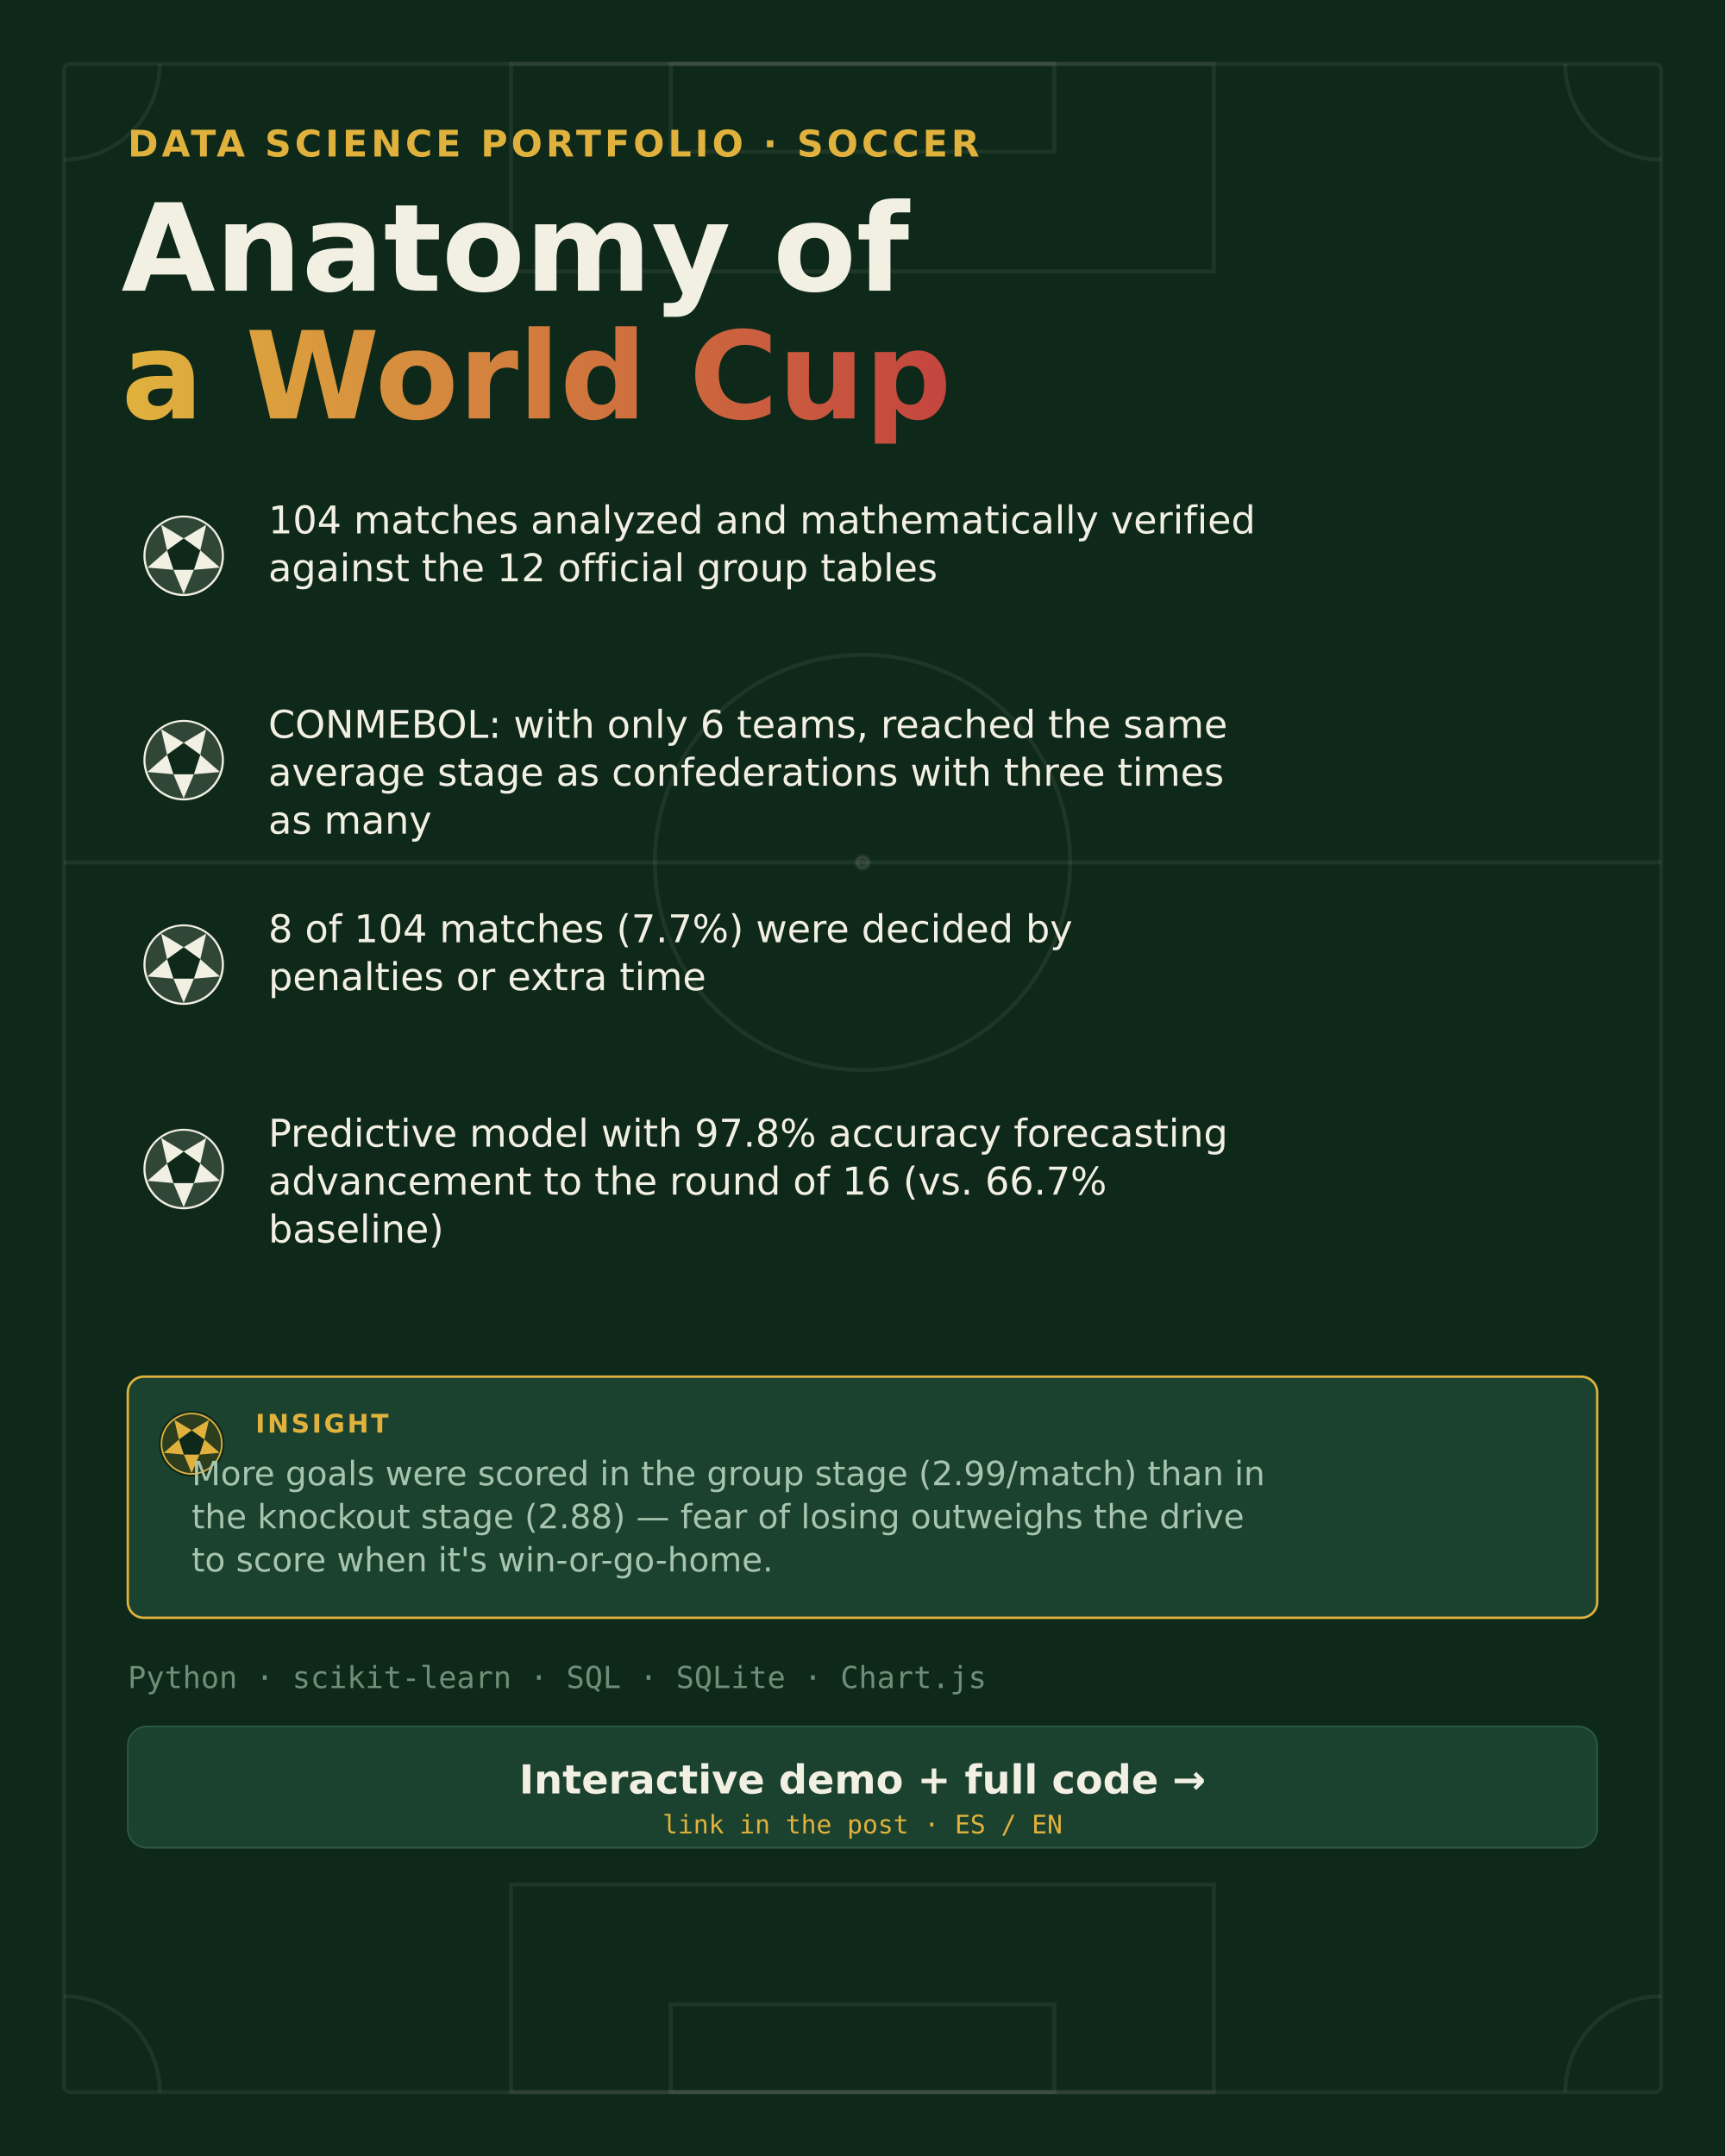
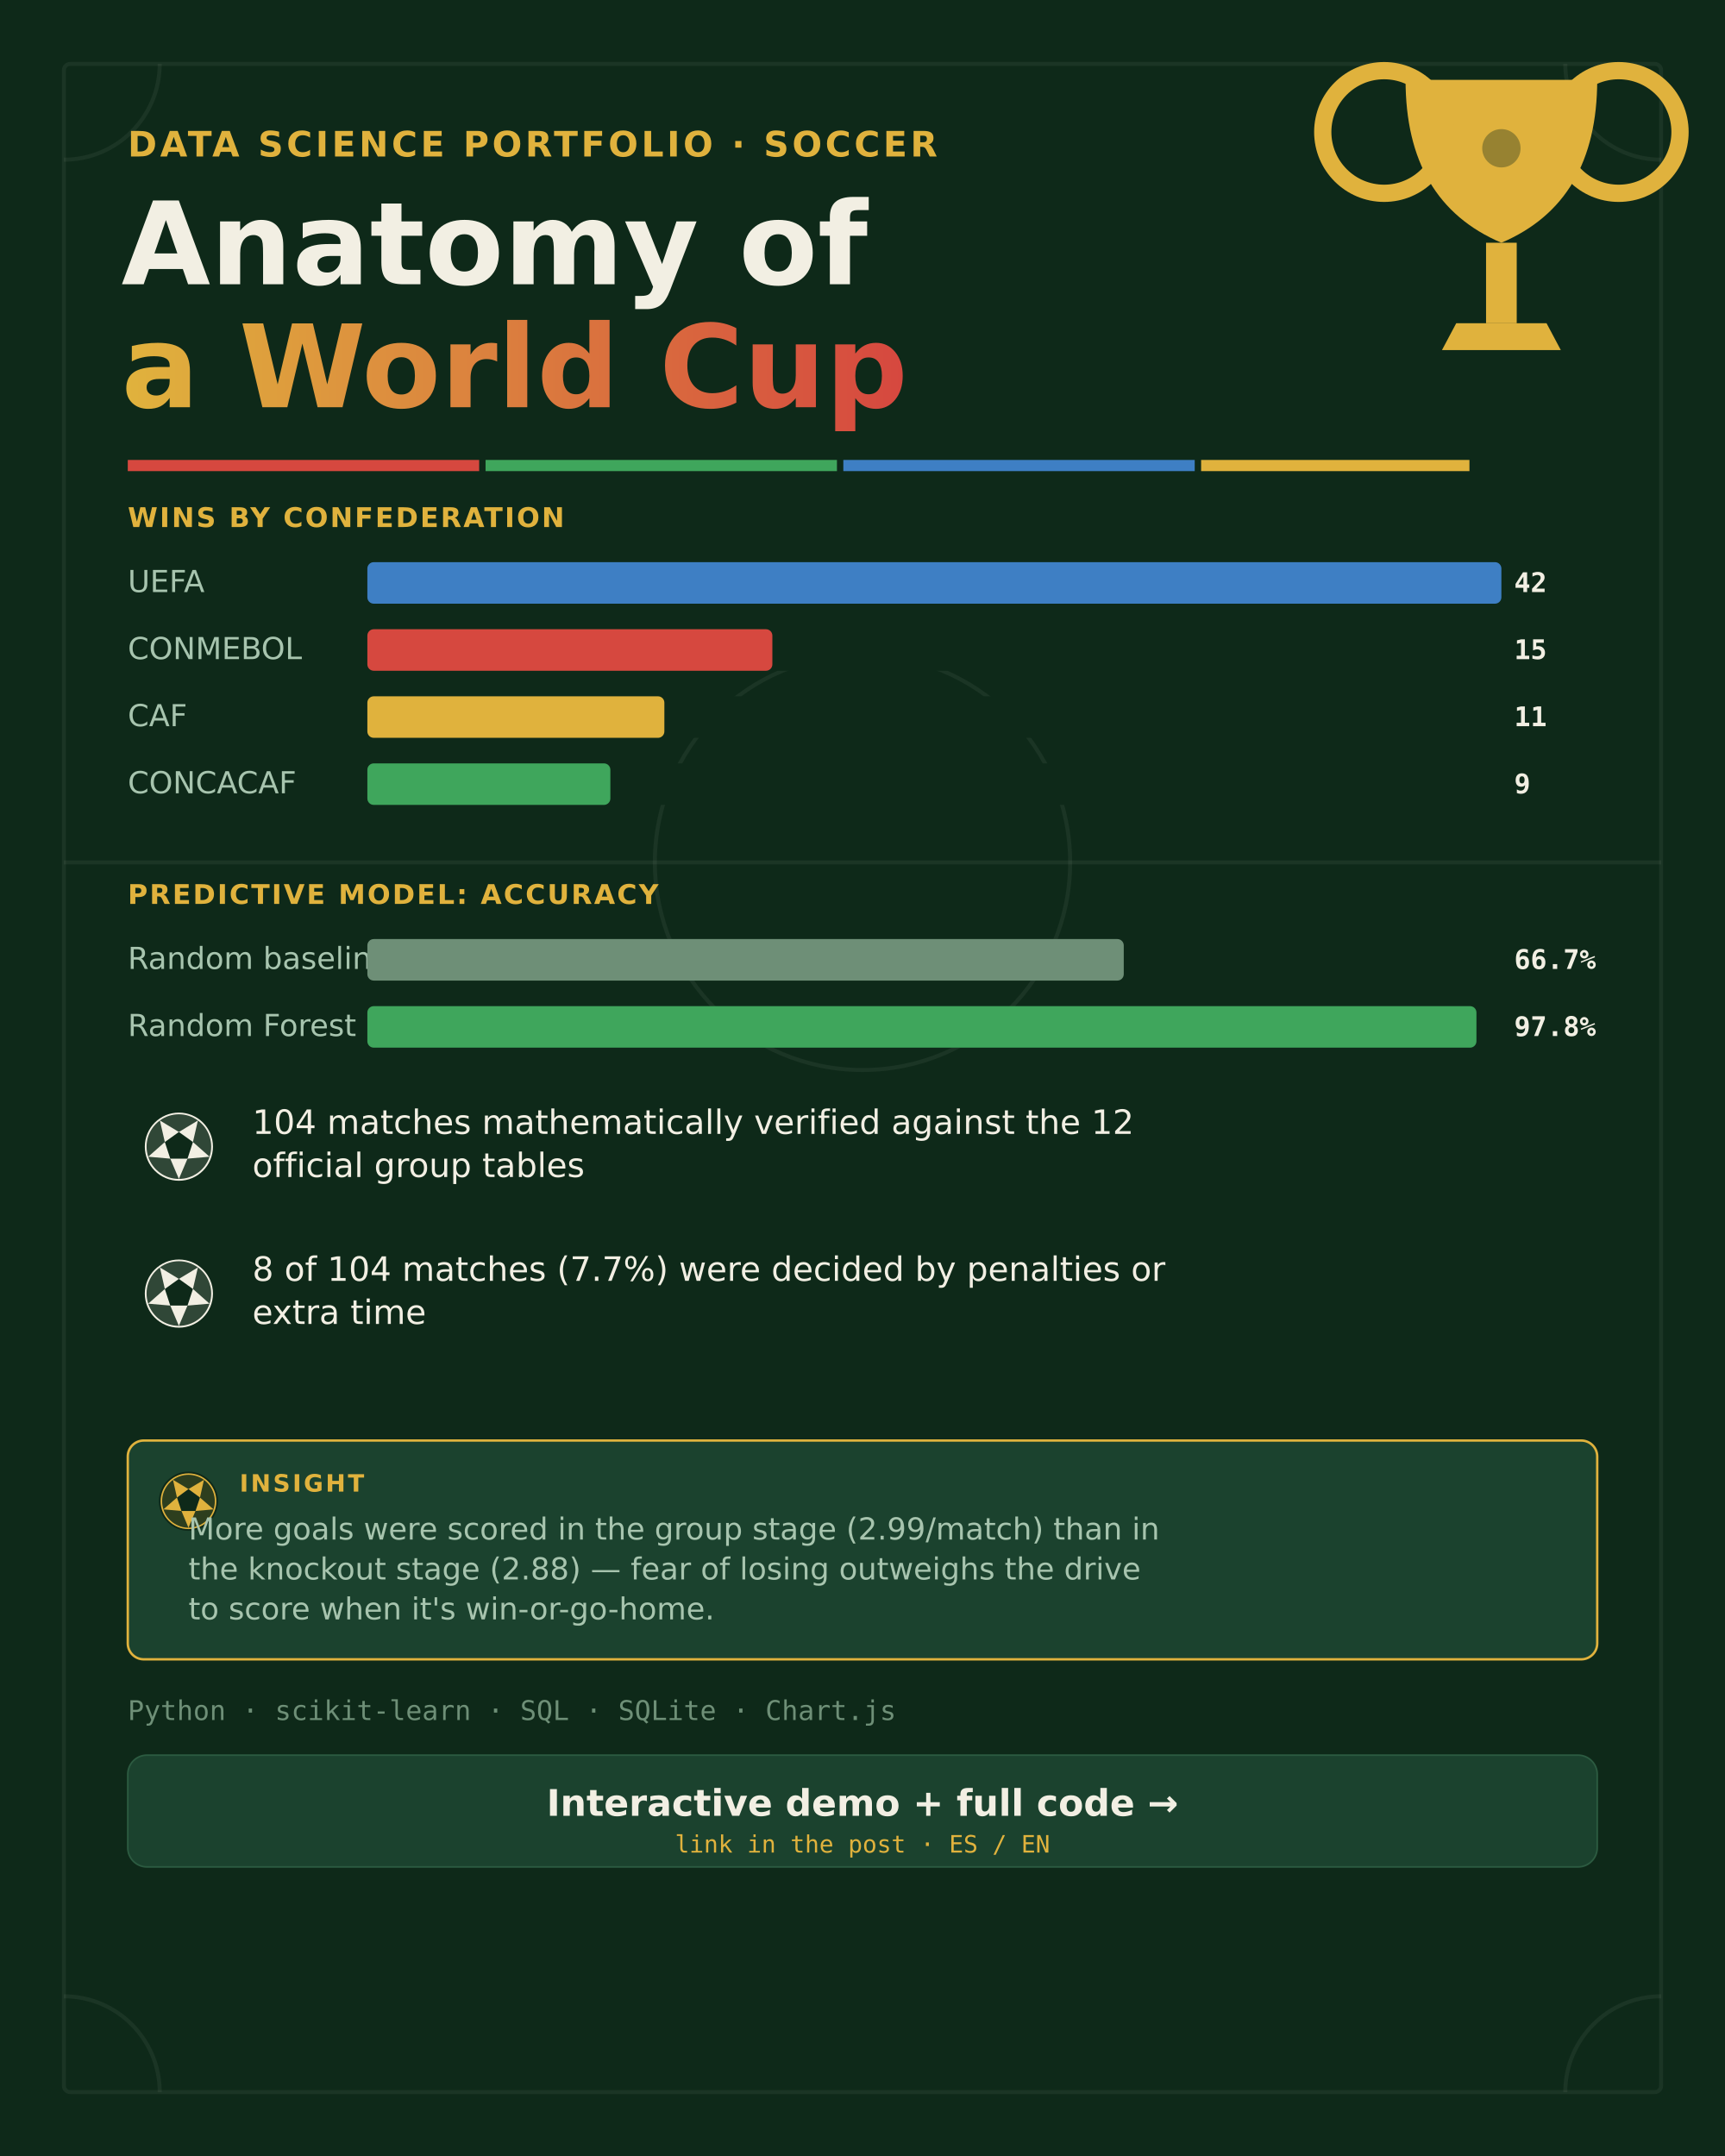
<svg xmlns="http://www.w3.org/2000/svg" viewBox="0 0 1080 1350" font-family="DejaVu Sans">
  <defs>
    <linearGradient id="titleGrad" x1="0%" y1="0%" x2="100%" y2="0%">
      <stop offset="0%" stop-color="#E0B23D" />
-       <stop offset="100%" stop-color="#C4453F" />
+       <stop offset="100%" stop-color="#D6483F" />
    </linearGradient>
  </defs>
  <rect width="1080" height="1350" fill="#0e2919" />
-   <g stroke="rgba(242,239,227,0.07)" stroke-width="2.5" fill="none">
+   <g stroke="rgba(242,239,227,0.06)" stroke-width="2.5" fill="none">
    <rect x="40" y="40" width="1000" height="1270" rx="4" />
    <line x1="40" y1="540.0" x2="1040" y2="540.0" />
    <circle cx="540.0" cy="540.0" r="130" />
-     <circle cx="540.0" cy="540.0" r="4" fill="rgba(242,239,227,0.10)" />
-     <rect x="320.0" y="40" width="440" height="130" />
-     <rect x="420.0" y="40" width="240" height="55" />
-     <rect x="320.0" y="1180" width="440" height="130" />
-     <rect x="420.0" y="1255" width="240" height="55" />
    <path d="M 40 100 A 60 60 0 0 0 100 40" />
    <path d="M 980 40 A 60 60 0 0 0 1040 100" />
    <path d="M 40 1250 A 60 60 0 0 1 100 1310" />
    <path d="M 980 1310 A 60 60 0 0 1 1040 1250" />
  </g>
-   <text x="80" y="98" font-size="23" font-weight="bold" letter-spacing="2.2" fill="#E0B23D">DATA SCIENCE PORTFOLIO · SOCCER</text>
-   <text x="76" y="182" font-size="76" font-weight="bold" fill="#F2EFE3">Anatomy of</text>
-   <text x="76" y="262" font-size="76" font-weight="bold" fill="url(#titleGrad)">a World Cup</text>
-   <circle cx="115" cy="348" r="26" fill="#F2EFE3" />
-   <path d="M115.0,337.1 L100.9,328.6 A23.9,23.9 0 0,1 129.1,328.6 Z" fill="#0e2919" opacity="0.85" />
-   <path d="M125.4,344.6 L129.1,328.6 A23.9,23.9 0 0,1 137.7,355.4 Z" fill="#0e2919" opacity="0.85" />
-   <path d="M121.4,356.8 L137.7,355.4 A23.9,23.9 0 0,1 115.0,371.9 Z" fill="#0e2919" opacity="0.85" />
-   <path d="M108.6,356.8 L115.0,371.9 A23.9,23.9 0 0,1 92.3,355.4 Z" fill="#0e2919" opacity="0.85" />
-   <path d="M104.6,344.6 L92.3,355.4 A23.9,23.9 0 0,1 100.9,328.6 Z" fill="#0e2919" opacity="0.85" />
-   <path d="M115.0,337.1 L125.4,344.6 L121.4,356.8 L108.6,356.8 L104.6,344.6 Z" fill="#0e2919" />
-   <circle cx="115" cy="348" r="26" fill="none" stroke="#0e2919" stroke-width="1.56" />
-   <text x="168" y="334" font-size="24" fill="#F2EFE3">
-     <tspan x="168" dy="0">104 matches analyzed and mathematically verified</tspan>
-     <tspan x="168" dy="30">against the 12 official group tables</tspan>
+   <g fill="#E0B23D">
+     <path d="M 880.0 50            Q 880.0 126.5 940 152.0            Q 1000.0 126.5 1000.0 50            Z" />
+     <circle cx="866.56" cy="82.64" r="38.4" fill="none" stroke="#E0B23D" stroke-width="10.8" />
+     <circle cx="1013.44" cy="82.64" r="38.4" fill="none" stroke="#E0B23D" stroke-width="10.8" />
+     <rect x="930.4" y="152.0" width="19.2" height="50.4" />
+     <polygon points="902.8,219.2 977.2,219.2 968.272,202.4 911.728,202.4" />
+     <circle cx="940" cy="92.84" r="12.0" fill="#0e2919" opacity="0.35" />
+   </g>
+   <text x="80" y="98" font-size="22" font-weight="bold" letter-spacing="2" fill="#E0B23D">DATA SCIENCE PORTFOLIO · SOCCER</text>
+   <text x="76" y="178" font-size="72" font-weight="bold" fill="#F2EFE3">Anatomy of</text>
+   <text x="76" y="255" font-size="72" font-weight="bold" fill="url(#titleGrad)">a World Cup</text>
+   <rect x="80" y="288" width="220" height="7" fill="#D6483F" />
+   <rect x="304" y="288" width="220" height="7" fill="#3FA65C" />
+   <rect x="528" y="288" width="220" height="7" fill="#3E7FC4" />
+   <rect x="752" y="288" width="168" height="7" fill="#E0B23D" />
+   <text x="80" y="330" font-size="17" font-weight="bold" letter-spacing="1.2" fill="#E0B23D">WINS BY CONFEDERATION</text>
+   <text x="80" y="370.72" font-size="19" fill="#A7C4AE">UEFA</text>
+   <rect x="230" y="352" width="710" height="26" rx="4" fill="#0e2919" />
+   <rect x="230" y="352" width="710.0" height="26" rx="4" fill="#3E7FC4" />
+   <text x="948" y="370.72" font-family="DejaVu Sans Mono" font-size="17" font-weight="bold" fill="#F2EFE3">42</text>
+   <text x="80" y="412.72" font-size="19" fill="#A7C4AE">CONMEBOL</text>
+   <rect x="230" y="394" width="710" height="26" rx="4" fill="#0e2919" />
+   <rect x="230" y="394" width="253.571" height="26" rx="4" fill="#D6483F" />
+   <text x="948" y="412.72" font-family="DejaVu Sans Mono" font-size="17" font-weight="bold" fill="#F2EFE3">15</text>
+   <text x="80" y="454.72" font-size="19" fill="#A7C4AE">CAF</text>
+   <rect x="230" y="436" width="710" height="26" rx="4" fill="#0e2919" />
+   <rect x="230" y="436" width="185.952" height="26" rx="4" fill="#E0B23D" />
+   <text x="948" y="454.72" font-family="DejaVu Sans Mono" font-size="17" font-weight="bold" fill="#F2EFE3">11</text>
+   <text x="80" y="496.72" font-size="19" fill="#A7C4AE">CONCACAF</text>
+   <rect x="230" y="478" width="710" height="26" rx="4" fill="#0e2919" />
+   <rect x="230" y="478" width="152.143" height="26" rx="4" fill="#3FA65C" />
+   <text x="948" y="496.72" font-family="DejaVu Sans Mono" font-size="17" font-weight="bold" fill="#F2EFE3">9</text>
+   <text x="80" y="566" font-size="17" font-weight="bold" letter-spacing="1.2" fill="#E0B23D">PREDICTIVE MODEL: ACCURACY</text>
+   <text x="80" y="606.72" font-size="19" fill="#A7C4AE">Random baseline</text>
+   <rect x="230" y="588" width="710" height="26" rx="4" fill="#0e2919" />
+   <rect x="230" y="588" width="473.57" height="26" rx="4" fill="#6E8F77" />
+   <text x="948" y="606.72" font-family="DejaVu Sans Mono" font-size="17" font-weight="bold" fill="#F2EFE3">66.7%</text>
+   <text x="80" y="648.72" font-size="19" fill="#A7C4AE">Random Forest</text>
+   <rect x="230" y="630" width="710" height="26" rx="4" fill="#0e2919" />
+   <rect x="230" y="630" width="694.38" height="26" rx="4" fill="#3FA65C" />
+   <text x="948" y="648.72" font-family="DejaVu Sans Mono" font-size="17" font-weight="bold" fill="#F2EFE3">97.8%</text>
+   <circle cx="112" cy="718" r="22" fill="#F2EFE3" />
+   <path d="M112.0,708.8 L100.1,701.6 A20.2,20.2 0 0,1 123.9,701.6 Z" fill="#0e2919" opacity="0.85" />
+   <path d="M120.8,715.1 L123.9,701.6 A20.2,20.2 0 0,1 131.2,724.3 Z" fill="#0e2919" opacity="0.85" />
+   <path d="M117.4,725.5 L131.2,724.3 A20.2,20.2 0 0,1 112.0,738.2 Z" fill="#0e2919" opacity="0.85" />
+   <path d="M106.6,725.5 L112.0,738.2 A20.2,20.2 0 0,1 92.8,724.3 Z" fill="#0e2919" opacity="0.85" />
+   <path d="M103.2,715.1 L92.8,724.3 A20.2,20.2 0 0,1 100.1,701.6 Z" fill="#0e2919" opacity="0.85" />
+   <path d="M112.0,708.8 L120.8,715.1 L117.4,725.5 L106.6,725.5 L103.2,715.1 Z" fill="#0e2919" />
+   <circle cx="112" cy="718" r="22" fill="none" stroke="#0e2919" stroke-width="1.32" />
+   <text x="158" y="710" font-size="21" fill="#F2EFE3">
+     <tspan x="158" dy="0">104 matches mathematically verified against the 12</tspan>
+     <tspan x="158" dy="27">official group tables</tspan>
  </text>
-   <circle cx="115" cy="476" r="26" fill="#F2EFE3" />
-   <path d="M115.0,465.1 L100.9,456.6 A23.9,23.9 0 0,1 129.1,456.6 Z" fill="#0e2919" opacity="0.85" />
-   <path d="M125.4,472.6 L129.1,456.6 A23.9,23.9 0 0,1 137.7,483.4 Z" fill="#0e2919" opacity="0.85" />
-   <path d="M121.4,484.8 L137.7,483.4 A23.9,23.9 0 0,1 115.0,499.9 Z" fill="#0e2919" opacity="0.85" />
-   <path d="M108.6,484.8 L115.0,499.9 A23.9,23.9 0 0,1 92.3,483.4 Z" fill="#0e2919" opacity="0.85" />
-   <path d="M104.6,472.6 L92.3,483.4 A23.9,23.9 0 0,1 100.9,456.6 Z" fill="#0e2919" opacity="0.85" />
-   <path d="M115.0,465.1 L125.4,472.6 L121.4,484.8 L108.6,484.8 L104.6,472.6 Z" fill="#0e2919" />
-   <circle cx="115" cy="476" r="26" fill="none" stroke="#0e2919" stroke-width="1.56" />
-   <text x="168" y="462" font-size="24" fill="#F2EFE3">
-     <tspan x="168" dy="0">CONMEBOL: with only 6 teams, reached the same</tspan>
-     <tspan x="168" dy="30">average stage as confederations with three times</tspan>
-     <tspan x="168" dy="30">as many</tspan>
+   <circle cx="112" cy="810" r="22" fill="#F2EFE3" />
+   <path d="M112.0,800.8 L100.1,793.6 A20.2,20.2 0 0,1 123.9,793.6 Z" fill="#0e2919" opacity="0.85" />
+   <path d="M120.8,807.1 L123.9,793.6 A20.2,20.2 0 0,1 131.2,816.3 Z" fill="#0e2919" opacity="0.85" />
+   <path d="M117.4,817.5 L131.2,816.3 A20.2,20.2 0 0,1 112.0,830.2 Z" fill="#0e2919" opacity="0.85" />
+   <path d="M106.6,817.5 L112.0,830.2 A20.2,20.2 0 0,1 92.8,816.3 Z" fill="#0e2919" opacity="0.85" />
+   <path d="M103.2,807.1 L92.8,816.3 A20.2,20.2 0 0,1 100.1,793.6 Z" fill="#0e2919" opacity="0.85" />
+   <path d="M112.0,800.8 L120.8,807.1 L117.4,817.5 L106.6,817.5 L103.2,807.1 Z" fill="#0e2919" />
+   <circle cx="112" cy="810" r="22" fill="none" stroke="#0e2919" stroke-width="1.32" />
+   <text x="158" y="802" font-size="21" fill="#F2EFE3">
+     <tspan x="158" dy="0">8 of 104 matches (7.7%) were decided by penalties or</tspan>
+     <tspan x="158" dy="27">extra time</tspan>
  </text>
-   <circle cx="115" cy="604" r="26" fill="#F2EFE3" />
-   <path d="M115.0,593.1 L100.9,584.6 A23.9,23.9 0 0,1 129.1,584.6 Z" fill="#0e2919" opacity="0.85" />
-   <path d="M125.4,600.6 L129.1,584.6 A23.9,23.9 0 0,1 137.7,611.4 Z" fill="#0e2919" opacity="0.85" />
-   <path d="M121.4,612.8 L137.7,611.4 A23.9,23.9 0 0,1 115.0,627.9 Z" fill="#0e2919" opacity="0.85" />
-   <path d="M108.6,612.8 L115.0,627.9 A23.9,23.9 0 0,1 92.3,611.4 Z" fill="#0e2919" opacity="0.85" />
-   <path d="M104.6,600.6 L92.3,611.4 A23.9,23.9 0 0,1 100.9,584.6 Z" fill="#0e2919" opacity="0.85" />
-   <path d="M115.0,593.1 L125.4,600.6 L121.4,612.8 L108.6,612.8 L104.6,600.6 Z" fill="#0e2919" />
-   <circle cx="115" cy="604" r="26" fill="none" stroke="#0e2919" stroke-width="1.56" />
-   <text x="168" y="590" font-size="24" fill="#F2EFE3">
-     <tspan x="168" dy="0">8 of 104 matches (7.7%) were decided by</tspan>
-     <tspan x="168" dy="30">penalties or extra time</tspan>
+   <rect x="80" y="902" width="920" height="137" rx="10" fill="#1b422e" stroke="#E0B23D" stroke-width="1.5" />
+   <circle cx="118" cy="940" r="18" fill="#E0B23D" />
+   <path d="M118.0,932.4 L108.3,926.6 A16.6,16.6 0 0,1 127.7,926.6 Z" fill="#0e2919" opacity="0.85" />
+   <path d="M125.2,937.7 L127.7,926.6 A16.6,16.6 0 0,1 133.7,945.1 Z" fill="#0e2919" opacity="0.85" />
+   <path d="M122.4,946.1 L133.7,945.1 A16.6,16.6 0 0,1 118.0,956.6 Z" fill="#0e2919" opacity="0.85" />
+   <path d="M113.6,946.1 L118.0,956.6 A16.6,16.6 0 0,1 102.3,945.1 Z" fill="#0e2919" opacity="0.85" />
+   <path d="M110.8,937.7 L102.3,945.1 A16.6,16.6 0 0,1 108.3,926.6 Z" fill="#0e2919" opacity="0.85" />
+   <path d="M118.0,932.4 L125.2,937.7 L122.4,946.1 L113.6,946.1 L110.8,937.7 Z" fill="#0e2919" />
+   <circle cx="118" cy="940" r="18" fill="none" stroke="#0e2919" stroke-width="1.08" />
+   <text x="150" y="934" font-size="15" font-weight="bold" letter-spacing="1.4" fill="#E0B23D">INSIGHT</text>
+   <text x="118" y="964" font-size="19" fill="#A7C4AE">
+     <tspan x="118" dy="0">More goals were scored in the group stage (2.99/match) than in</tspan>
+     <tspan x="118" dy="25">the knockout stage (2.88) — fear of losing outweighs the drive</tspan>
+     <tspan x="118" dy="25">to score when it's win-or-go-home.</tspan>
  </text>
-   <circle cx="115" cy="732" r="26" fill="#F2EFE3" />
-   <path d="M115.0,721.1 L100.9,712.6 A23.9,23.9 0 0,1 129.1,712.6 Z" fill="#0e2919" opacity="0.85" />
-   <path d="M125.4,728.6 L129.1,712.6 A23.9,23.9 0 0,1 137.7,739.4 Z" fill="#0e2919" opacity="0.85" />
-   <path d="M121.4,740.8 L137.7,739.4 A23.9,23.9 0 0,1 115.0,755.9 Z" fill="#0e2919" opacity="0.85" />
-   <path d="M108.6,740.8 L115.0,755.9 A23.9,23.9 0 0,1 92.3,739.4 Z" fill="#0e2919" opacity="0.85" />
-   <path d="M104.6,728.6 L92.3,739.4 A23.9,23.9 0 0,1 100.9,712.6 Z" fill="#0e2919" opacity="0.85" />
-   <path d="M115.0,721.1 L125.4,728.6 L121.4,740.8 L108.6,740.8 L104.6,728.6 Z" fill="#0e2919" />
-   <circle cx="115" cy="732" r="26" fill="none" stroke="#0e2919" stroke-width="1.56" />
-   <text x="168" y="718" font-size="24" fill="#F2EFE3">
-     <tspan x="168" dy="0">Predictive model with 97.8% accuracy forecasting</tspan>
-     <tspan x="168" dy="30">advancement to the round of 16 (vs. 66.7%</tspan>
-     <tspan x="168" dy="30">baseline)</tspan>
-   </text>
-   <rect x="80" y="862" width="920" height="151" rx="10" fill="#1b422e" stroke="#E0B23D" stroke-width="1.5" />
-   <circle cx="120" cy="904" r="20" fill="#E0B23D" />
-   <path d="M120.0,895.6 L109.2,889.1 A18.4,18.4 0 0,1 130.8,889.1 Z" fill="#0e2919" opacity="0.85" />
-   <path d="M128.0,901.4 L130.8,889.1 A18.4,18.4 0 0,1 137.5,909.7 Z" fill="#0e2919" opacity="0.85" />
-   <path d="M124.9,910.8 L137.5,909.7 A18.4,18.4 0 0,1 120.0,922.4 Z" fill="#0e2919" opacity="0.85" />
-   <path d="M115.1,910.8 L120.0,922.4 A18.4,18.4 0 0,1 102.5,909.7 Z" fill="#0e2919" opacity="0.85" />
-   <path d="M112.0,901.4 L102.5,909.7 A18.4,18.4 0 0,1 109.2,889.1 Z" fill="#0e2919" opacity="0.85" />
-   <path d="M120.0,895.6 L128.0,901.4 L124.9,910.8 L115.1,910.8 L112.0,901.4 Z" fill="#0e2919" />
-   <circle cx="120" cy="904" r="20" fill="none" stroke="#0e2919" stroke-width="1.2" />
-   <text x="160" y="897" font-size="16" font-weight="bold" letter-spacing="1.5" fill="#E0B23D">INSIGHT</text>
-   <text x="120" y="930" font-size="21" fill="#A7C4AE">
-     <tspan x="120" dy="0">More goals were scored in the group stage (2.99/match) than in</tspan>
-     <tspan x="120" dy="27">the knockout stage (2.88) — fear of losing outweighs the drive</tspan>
-     <tspan x="120" dy="27">to score when it's win-or-go-home.</tspan>
-   </text>
-   <text x="80" y="1057" font-family="DejaVu Sans Mono" font-size="19" fill="#6E8F77">Python · scikit-learn · SQL · SQLite · Chart.js</text>
-   <rect x="80" y="1081" width="920" height="76" rx="12" fill="#1b422e" stroke="#2c5b41" />
-   <text x="540.0" y="1123" font-size="25" font-weight="bold" fill="#F2EFE3" text-anchor="middle">Interactive demo + full code →</text>
-   <text x="540.0" y="1148" font-family="DejaVu Sans Mono" font-size="16" fill="#E0B23D" text-anchor="middle">link in the post · ES / EN</text>
+   <text x="80" y="1077" font-family="DejaVu Sans Mono" font-size="17" fill="#6E8F77">Python · scikit-learn · SQL · SQLite · Chart.js</text>
+   <rect x="80" y="1099" width="920" height="70" rx="12" fill="#1b422e" stroke="#2c5b41" />
+   <text x="540.0" y="1137" font-size="23" font-weight="bold" fill="#F2EFE3" text-anchor="middle">Interactive demo + full code →</text>
+   <text x="540.0" y="1160" font-family="DejaVu Sans Mono" font-size="15" fill="#E0B23D" text-anchor="middle">link in the post · ES / EN</text>
</svg>
